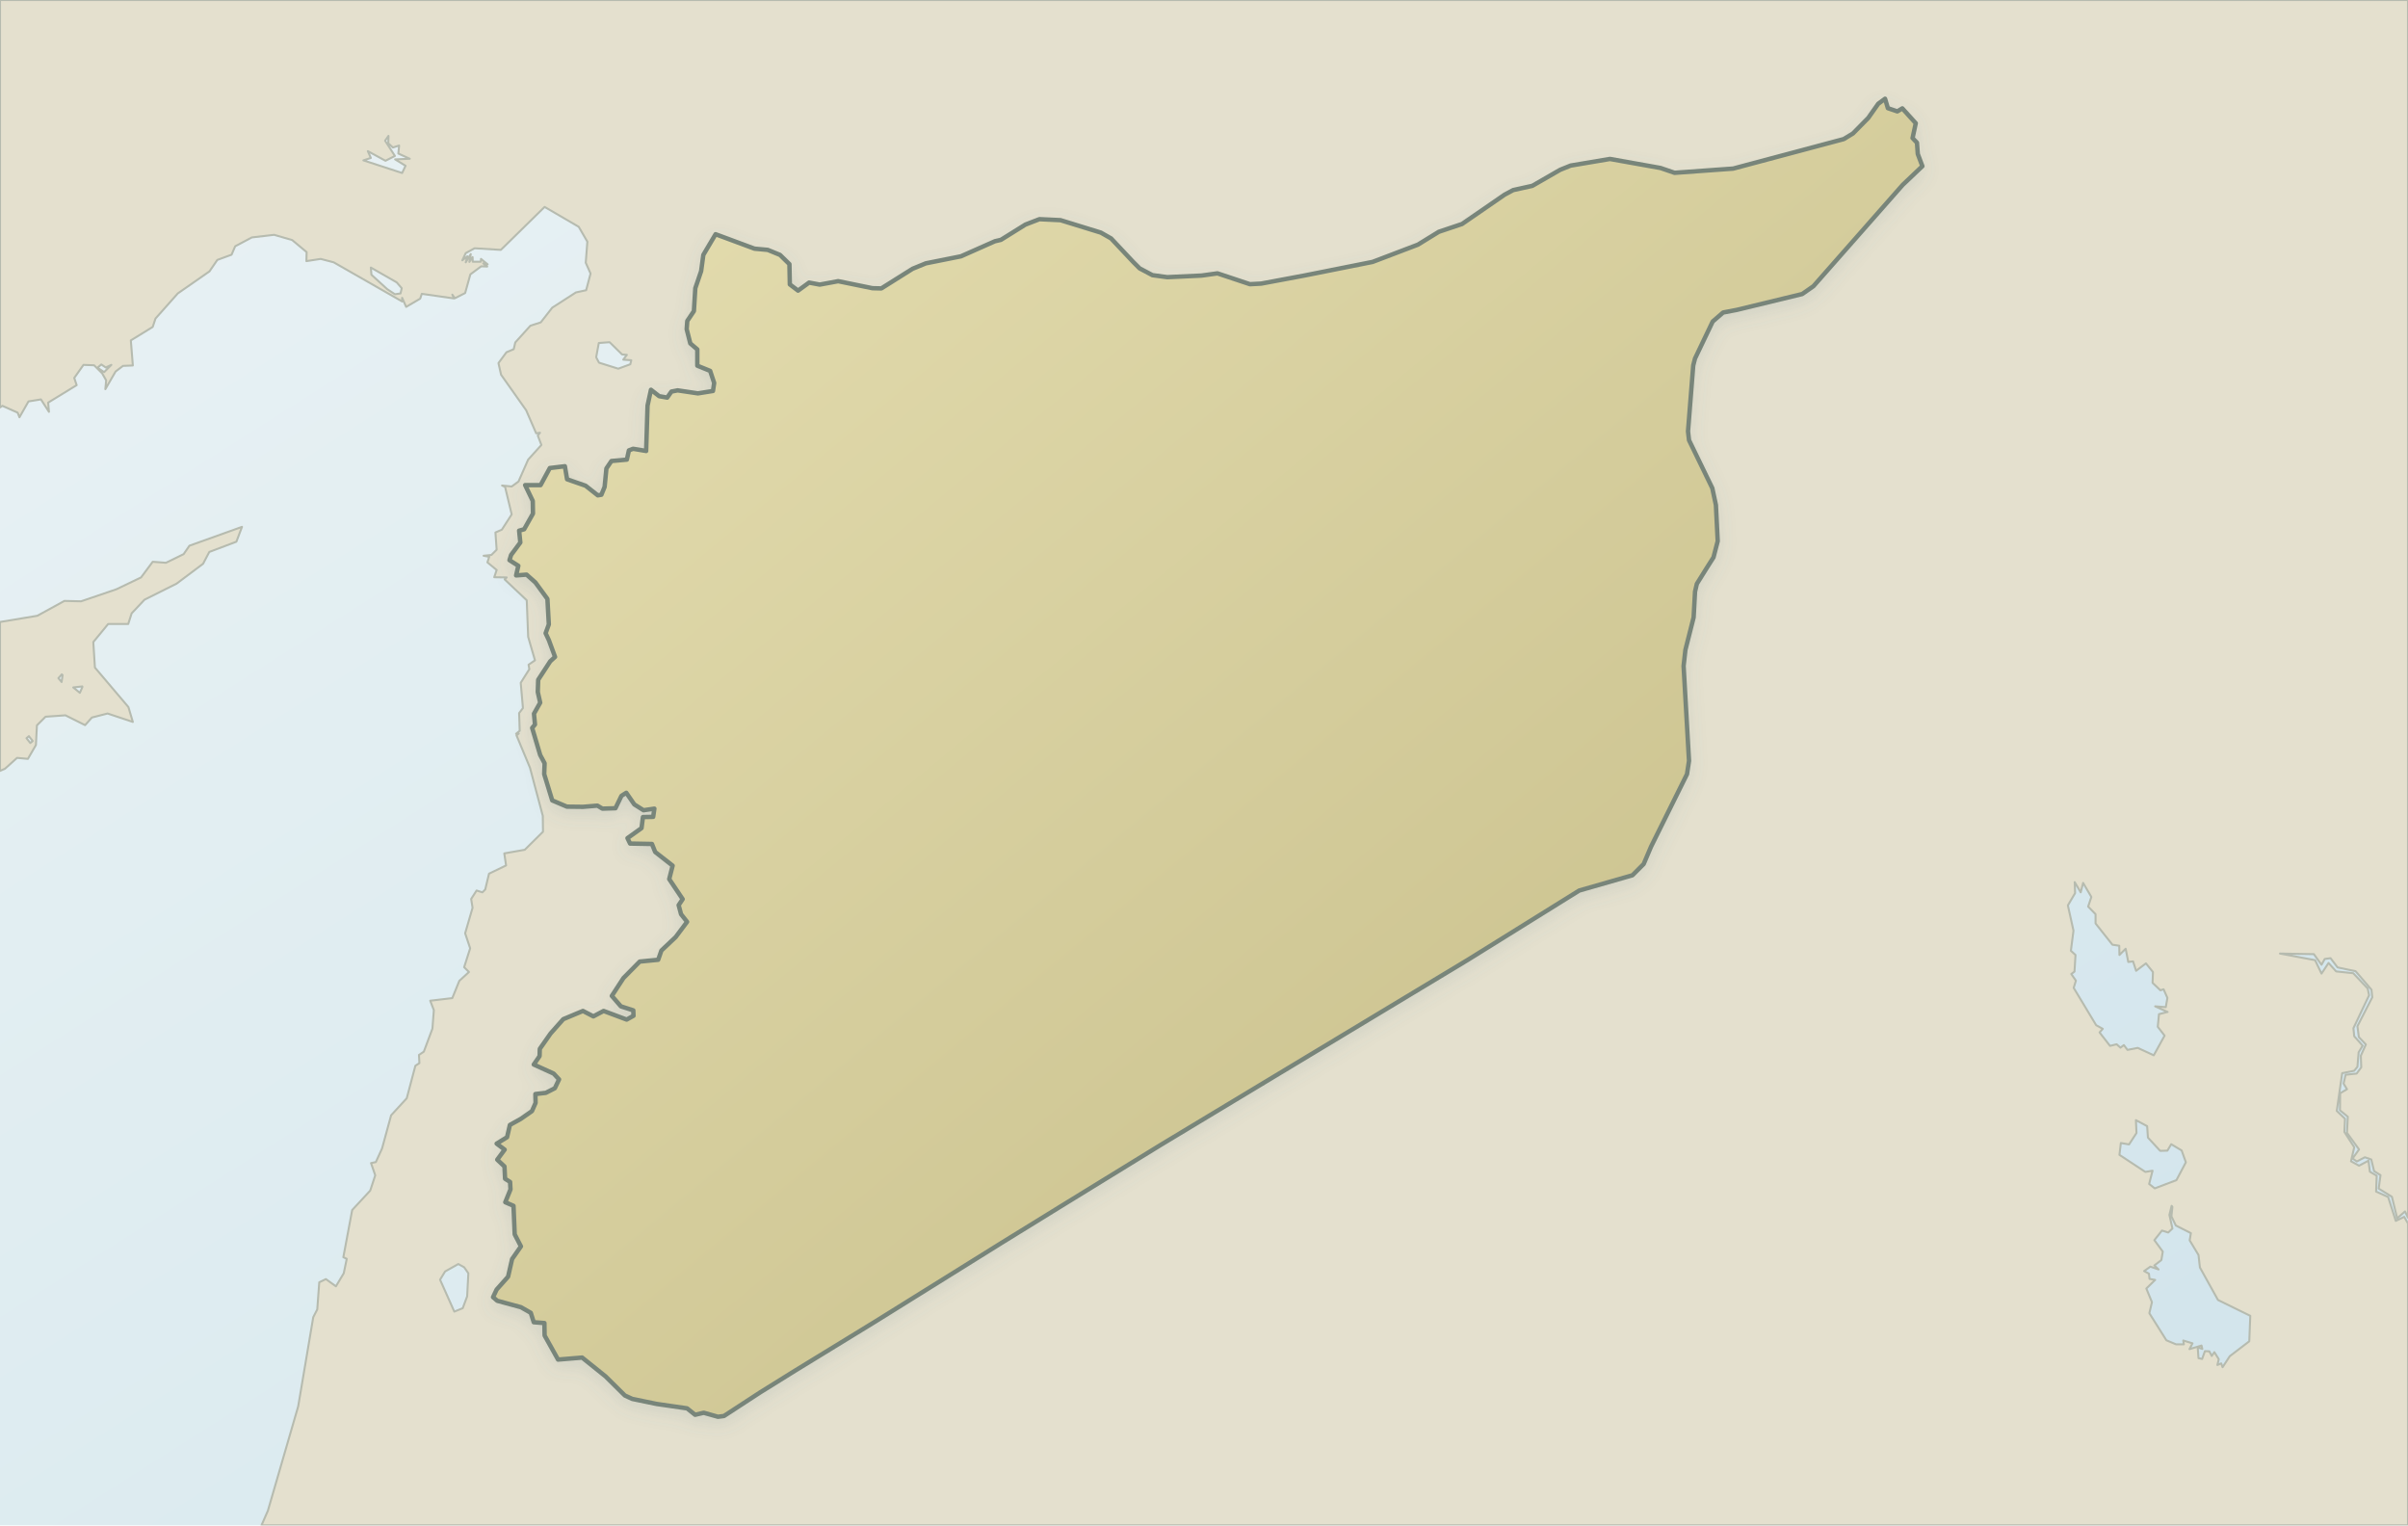
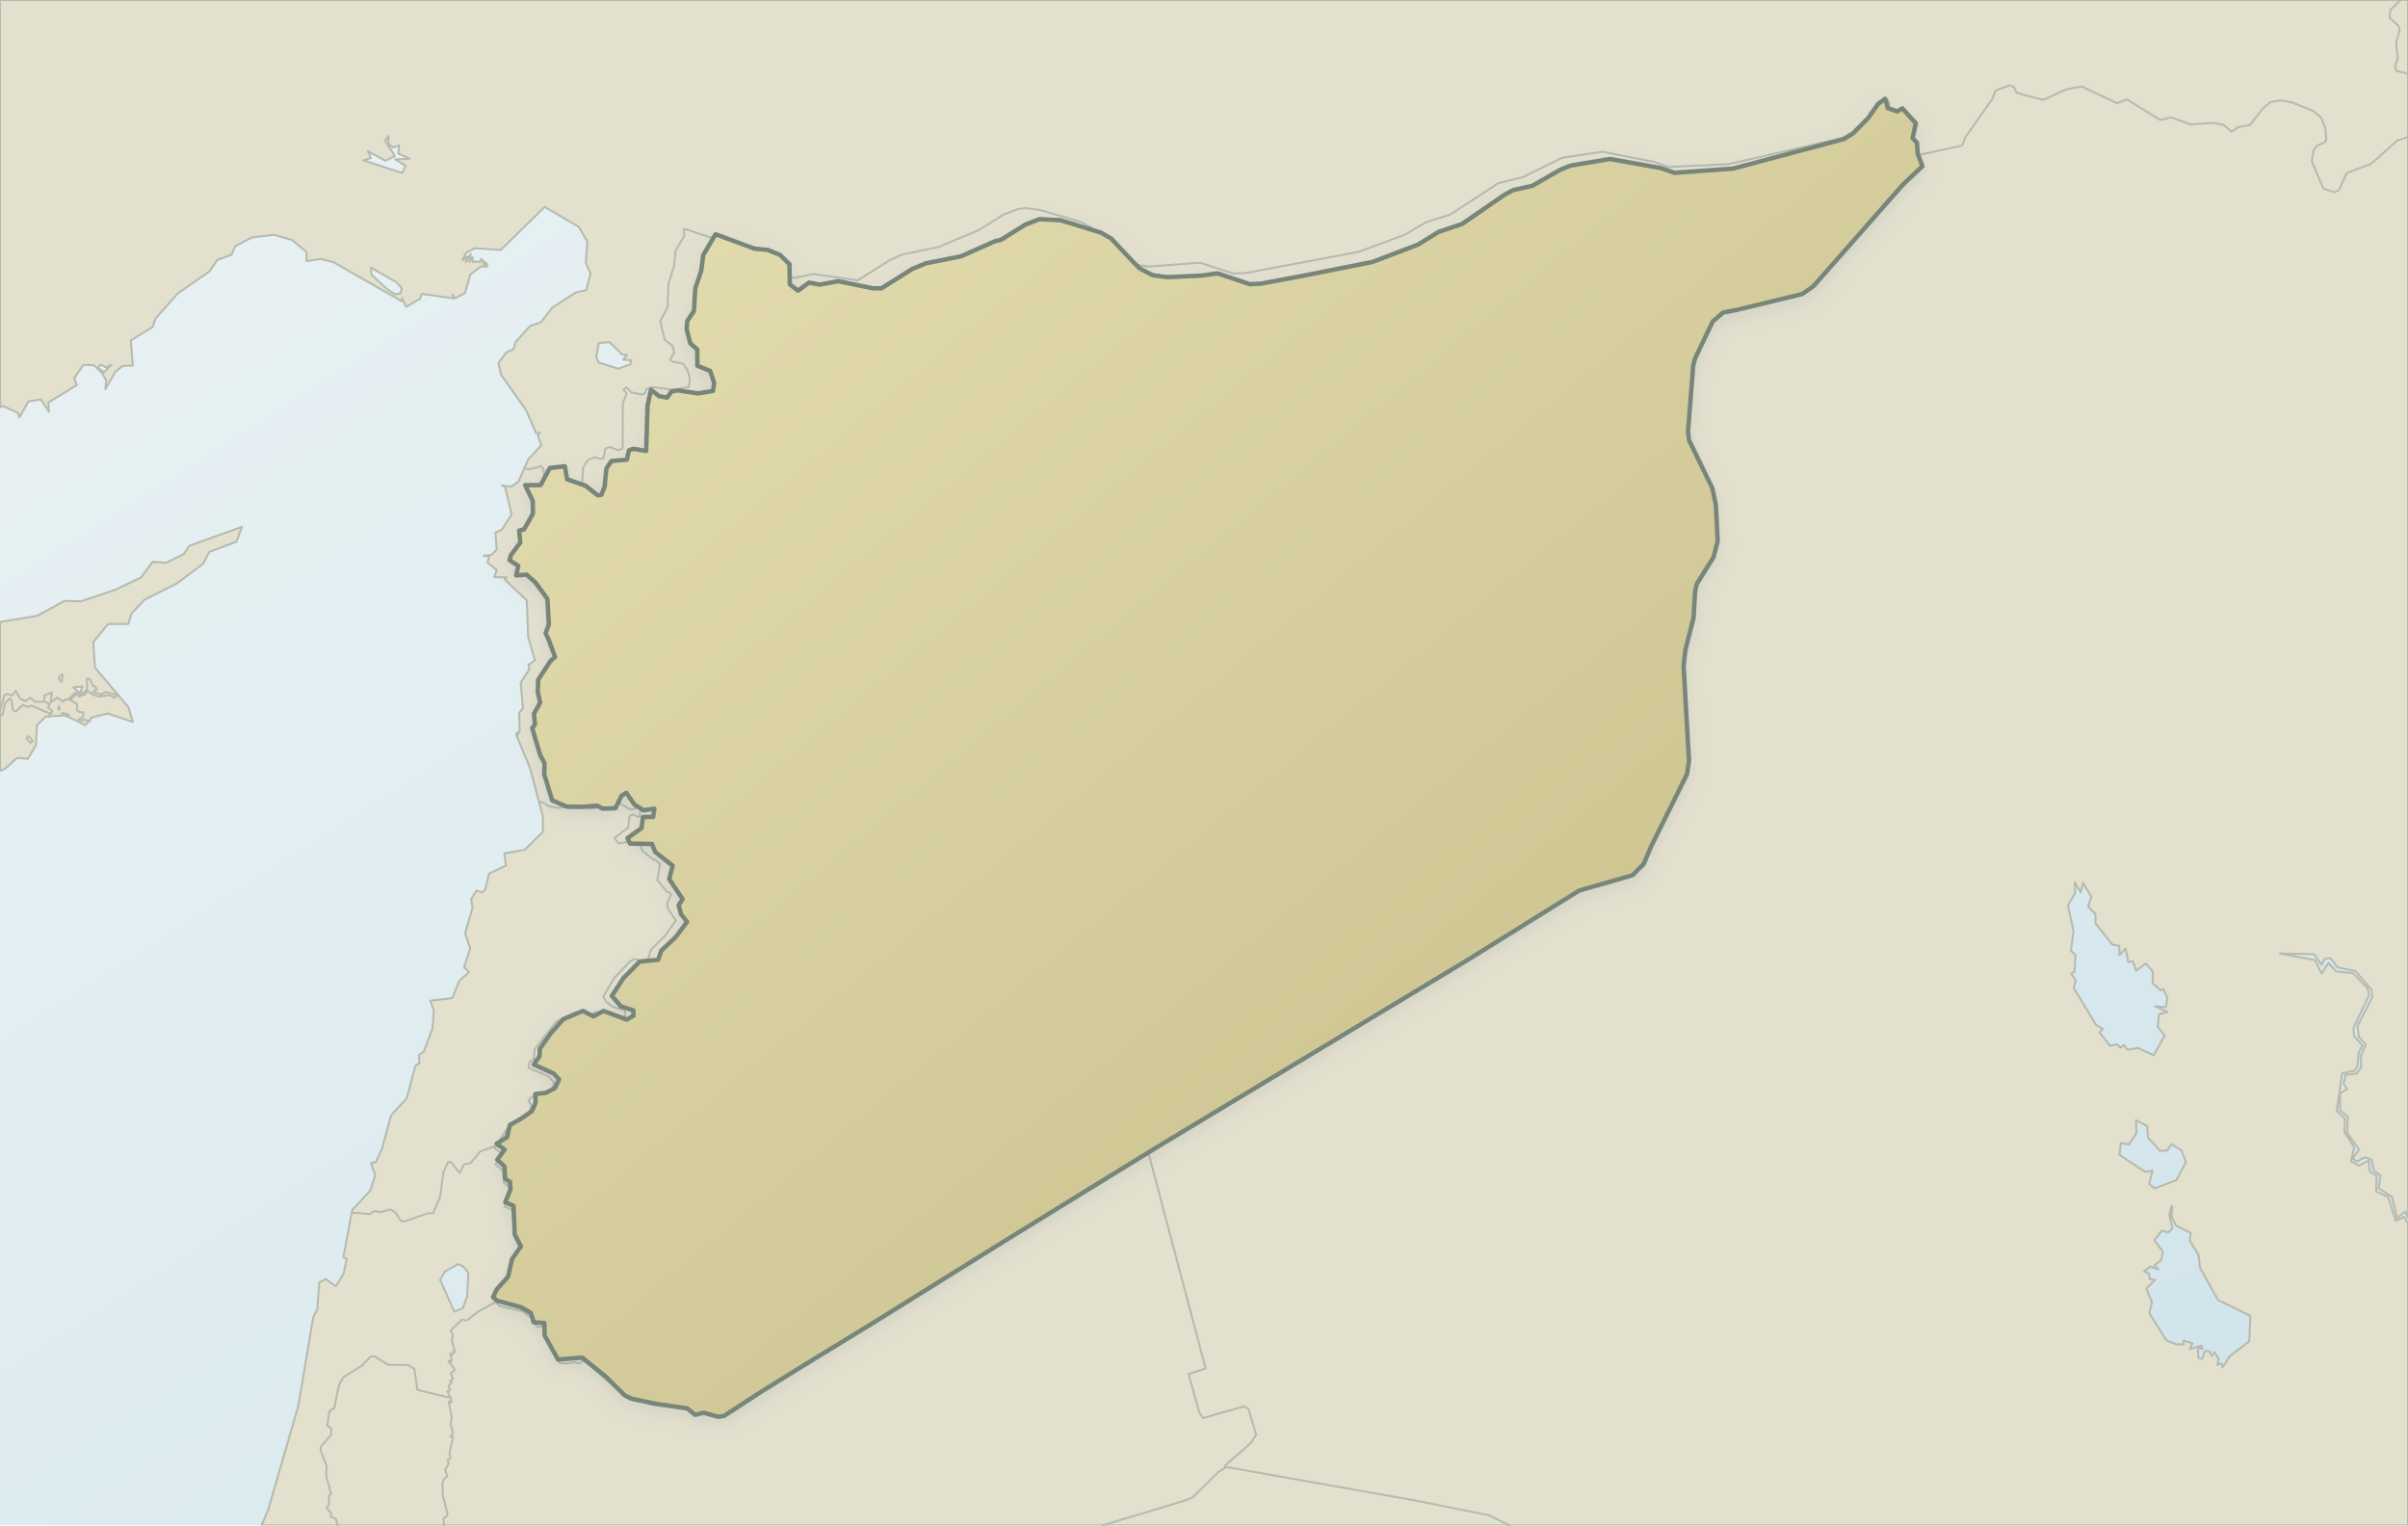
<svg xmlns="http://www.w3.org/2000/svg" viewBox="0 0 1200 760" role="img" aria-label="Map of Syria" data-map-style="journey-atlas-map-v3-clean-background" data-map-projection="local-equirectangular-fit-v1">
  <defs>
    <linearGradient id="sea" x1="0" y1="0" x2="1" y2="1">
      <stop offset="0" stop-color="#eaf2f4" />
      <stop offset=".55" stop-color="#dcebf0" />
      <stop offset="1" stop-color="#d0e3eb" />
    </linearGradient>
    <linearGradient id="land" x1=".12" y1=".08" x2=".88" y2=".92">
      <stop offset="0" stop-color="#e2dbad" />
      <stop offset=".52" stop-color="#d4cc9b" />
      <stop offset="1" stop-color="#c8bf8a" />
    </linearGradient>
    <filter id="shadow" x="-10%" y="-10%" width="120%" height="120%">
      <feGaussianBlur in="SourceAlpha" stdDeviation="4" result="b" />
      <feOffset in="b" dy="3" result="o" />
      <feColorMatrix in="o" type="matrix" values="0 0 0 0 .12 0 0 0 0 .22 0 0 0 0 .28 0 0 0 .14 0" />
      <feBlend in="SourceGraphic" mode="normal" />
    </filter>
    <clipPath id="map-context-target-negative" clipPathUnits="userSpaceOnUse">
      <path d="M 0,0 L 1200,0 L 1200,760 L 0,760 Z M 355.9,190.8 L 355.3,194.8 L 347.8,196 L 337.7,194.5 L 334.6,195.1 L 332.5,198.1 L 328.5,197.4 L 324.4,194.2 L 322.7,202.1 L 322,224.7 L 315.5,223.6 L 313.4,224.4 L 312.4,229 L 304.7,229.7 L 302.2,233.4 L 301.3,242.6 L 299.7,246.5 L 297.9,246.8 L 291.8,242 L 282.6,238.8 L 281.5,232.3 L 274,233.2 L 269.4,241.7 L 261.7,241.7 L 265.5,249.6 L 265.6,255.9 L 261.2,263.7 L 258.7,264.4 L 259.3,270.3 L 254.7,276.5 L 253.9,279.1 L 258.3,281.9 L 257.2,286.7 L 262.4,286.3 L 266.8,290.2 L 272.8,298.4 L 273.5,311.1 L 271.9,315.5 L 273.5,318.9 L 276.6,327.3 L 274.2,329.5 L 268.2,338.7 L 268,344.8 L 269.2,350.1 L 266.1,355.6 L 266.6,361 L 265.2,362.7 L 269.2,376.2 L 271.4,380.3 L 271.2,385.7 L 275.2,398.8 L 282.5,401.9 L 290.5,402 L 297.7,401.4 L 300.2,402.9 L 306.7,402.7 L 309.7,396.5 L 312.1,395 L 316.1,400.8 L 320.7,403.7 L 326.1,402.9 L 325.5,407 L 320.4,407.1 L 319.7,412.6 L 312.7,417.6 L 314,420.3 L 324.9,420.5 L 326.5,424.5 L 335.2,431.3 L 333.5,438 L 340.2,448 L 338.2,451 L 339.4,455.5 L 342.4,459.3 L 336.7,466.9 L 329.6,473.6 L 328,478.2 L 318.8,479.1 L 310.7,487.3 L 304.9,496.2 L 309.4,501.4 L 315.6,503.4 L 315.7,506.1 L 312.3,508 L 300.8,503.7 L 295.7,506.4 L 290.5,503.7 L 280.7,507.8 L 274.4,514.9 L 269,522.6 L 268.9,526.2 L 266,530.4 L 275.9,534.9 L 278.6,537.8 L 276.5,542.2 L 272,544.5 L 266.8,545.1 L 266.9,549.5 L 265.1,553.6 L 259.5,557.5 L 254.1,560.5 L 252.7,566.6 L 247.5,569.8 L 251.5,572.8 L 247.8,577.8 L 251.4,581.2 L 251.7,587.3 L 254.2,588.9 L 254.4,592.6 L 251.8,599 L 255.9,600.8 L 256.5,615 L 259.6,621 L 255.2,627.3 L 253.2,636.1 L 247.5,642.5 L 245.7,646.3 L 247.8,648.1 L 259.6,651.3 L 264.5,654.1 L 266,658.8 L 271.3,659.2 L 271.4,665.4 L 278.1,677.4 L 290.1,676.4 L 301.8,685.8 L 311.4,695.3 L 315.1,697 L 327.2,699.5 L 342.4,701.7 L 346.4,704.9 L 350.7,703.9 L 357.8,705.9 L 360.8,705.5 L 378.9,693.7 L 396.1,683 L 436.6,658.2 L 499.2,619.2 L 527.9,601.5 L 578.5,570.4 L 731.2,478.4 L 787,443.7 L 813.5,436.1 L 819.1,430.5 L 822.8,421.8 L 840.7,385.7 L 841.7,379.1 L 839,331.8 L 839.9,323.8 L 844,307.6 L 844.7,294.8 L 845.6,290.9 L 850.4,283.2 L 853.9,277.7 L 856,269.6 L 855.1,251.6 L 853.3,243.2 L 841.7,219.3 L 841.2,214.9 L 843.8,182.1 L 844.7,178.6 L 853.5,160.2 L 858.7,155.7 L 865.5,154.4 L 898.1,146.5 L 903.7,142.6 L 948.2,92.1 L 958,82.8 L 955.7,76.7 L 955.3,71.1 L 953.1,68.8 L 954.7,61.4 L 948,54 L 945.5,55.5 L 940.8,53.9 L 939.4,49.2 L 936,51.7 L 931,58.8 L 923.4,66.5 L 918.8,69.3 L 863.7,84 L 834.5,86.1 L 827.5,83.7 L 802.3,79.2 L 782.7,82.5 L 777.5,84.6 L 763.6,92.6 L 754.1,94.7 L 749.8,97 L 728.6,111.6 L 717,115.5 L 706.6,121.9 L 684,130.5 L 649.9,137.3 L 628.5,141.3 L 622.9,141.6 L 606.7,136.2 L 598.8,137.3 L 581.7,138.1 L 574.3,137.1 L 567.9,133.7 L 564.8,130.6 L 553.7,118.8 L 548.6,115.9 L 528.5,109.7 L 518,109.2 L 511,111.9 L 498.8,119.5 L 495.8,120.2 L 478.9,127.7 L 461.4,131.2 L 454.8,133.9 L 439.2,143.7 L 434.8,143.6 L 417.7,140.1 L 408.5,141.8 L 403.2,140.8 L 397.7,144.8 L 393.6,141.7 L 393.4,131.6 L 388.7,127 L 382.6,124.5 L 376,123.9 L 356.6,116.7 L 350.5,127 L 349.4,135.1 L 346.5,143.6 L 345.8,155 L 342.5,159.9 L 342.2,164 L 344,171.1 L 347.5,174.1 L 347.5,182.2 L 353.9,184.8 L 355.9,190.8 Z" fill-rule="evenodd" clip-rule="evenodd" />
    </clipPath>
  </defs>
  <rect width="1200" height="760" fill="url(#sea)" />
  <g id="geographic-context" clip-path="url(#map-context-target-negative)">
    <path d="M 156.1,656.3 L 158.1,652.4 L 159.1,638.9 L 162.4,637.3 L 167.4,640.9 L 171.3,634.4 L 172.8,627.2 L 171.1,626.4 L 175.5,602.9 L 184.5,593.2 L 187.0,585.6 L 184.9,579.5 L 187.3,579.0 L 190.4,572.2 L 194.9,555.7 L 202.7,547.2 L 207.0,531.0 L 209.0,529.7 L 208.8,525.6 L 211.2,524.0 L 215.5,512.5 L 216.2,503.3 L 214.4,498.6 L 225.4,497.3 L 228.9,488.7 L 233.7,484.3 L 231.3,481.9 L 234.3,472.5 L 231.8,465.0 L 235.5,452.3 L 234.8,447.9 L 237.5,443.7 L 240.4,444.6 L 241.8,443.2 L 243.7,435.3 L 252.2,431.2 L 251.3,425.2 L 261.5,423.4 L 270.6,414.4 L 270.5,406.5 L 264.1,382.5 L 257.4,366.4 L 258.5,365.5 L 257.2,365.6 L 259.0,364.1 L 258.7,355.3 L 260.6,352.8 L 259.5,340.2 L 263.8,333.4 L 263.4,331.2 L 266.6,329.0 L 263.2,317.3 L 262.5,299.1 L 251.5,288.7 L 252.5,287.7 L 246.3,287.6 L 247.5,284.0 L 242.9,280.2 L 243.8,277.4 L 241.0,276.9 L 244.9,276.5 L 247.5,273.9 L 246.9,265.3 L 250.1,263.9 L 255.0,256.3 L 251.7,242.6 L 250.2,241.9 L 255.0,242.4 L 258.4,239.9 L 263.2,229.0 L 269.8,221.7 L 268.0,217.0 L 269.1,215.6 L 267.2,215.9 L 262.2,204.4 L 249.7,186.7 L 248.4,180.9 L 252.4,175.5 L 256.0,174.0 L 256.8,170.6 L 264.3,162.3 L 269.5,160.6 L 275.2,153.3 L 287.0,145.7 L 292.1,144.6 L 294.3,136.3 L 291.9,130.9 L 292.7,120.4 L 288.4,113.0 L 271.4,103.1 L 249.6,124.5 L 236.5,123.7 L 232.1,126.1 L 230.4,129.7 L 232.9,127.7 L 232.1,130.7 L 234.6,126.6 L 233.9,130.5 L 235.5,128.1 L 235.6,130.4 L 239.6,130.4 L 239.7,129.0 L 243.0,131.7 L 240.8,131.2 L 242.8,132.8 L 239.8,132.7 L 234.4,136.7 L 231.8,146.0 L 226.7,148.6 L 225.4,146.8 L 226.3,148.7 L 210.2,146.4 L 209.4,148.8 L 202.4,152.9 L 200.4,148.4 L 200.4,150.2 L 166.3,130.7 L 159.8,129.0 L 152.7,130.1 L 152.8,125.6 L 145.6,119.6 L 136.6,117.0 L 125.5,118.3 L 117.2,122.7 L 115.4,126.9 L 108.3,129.5 L 104.4,135.2 L 88.6,146.2 L 77.5,158.7 L 76.1,162.9 L 65.2,169.6 L 66.2,182.1 L 61.3,182.3 L 57.6,185.1 L 52.5,193.9 L 52.9,189.5 L 50.9,186.0 L 46.9,182.0 L 41.6,181.8 L 37.0,188.3 L 38.2,191.9 L 24.0,200.6 L 24.4,205.2 L 20.4,199.0 L 14.2,200.0 L 9.7,207.9 L 8.8,205.6 L 1.2,202.2 L -0.0,203.0 L -0.0,0.0 L 1200.0,0.0 L 1200.0,606.7 L 1198.5,603.6 L 1194.6,607.0 L 1192.0,596.3 L 1185.4,592.2 L 1186.3,585.5 L 1183.1,583.5 L 1181.7,577.7 L 1178.5,576.6 L 1174.5,578.7 L 1172.4,577.2 L 1175.6,572.7 L 1169.6,564.4 L 1170.0,556.4 L 1166.1,553.2 L 1166.2,544.7 L 1169.6,542.7 L 1167.9,539.9 L 1168.9,535.5 L 1174.4,534.9 L 1176.7,531.8 L 1176.5,526.0 L 1179.0,520.4 L 1175.5,516.7 L 1174.8,511.3 L 1182.2,496.9 L 1181.8,493.1 L 1173.9,483.9 L 1164.9,482.0 L 1161.4,477.4 L 1158.5,477.8 L 1156.9,480.7 L 1153.1,475.4 L 1136.2,475.1 L 1153.7,478.4 L 1156.9,485.1 L 1160.4,479.8 L 1164.2,484.0 L 1172.7,484.9 L 1179.9,492.5 L 1180.6,495.9 L 1172.8,512.3 L 1173.2,516.3 L 1177.4,521.0 L 1175.4,524.3 L 1174.8,531.5 L 1173.2,533.5 L 1167.2,534.7 L 1164.5,553.5 L 1168.6,557.4 L 1168.3,564.0 L 1173.2,571.6 L 1171.6,578.6 L 1175.6,580.8 L 1180.3,578.3 L 1181.0,583.8 L 1184.4,585.8 L 1184.1,593.7 L 1190.1,596.4 L 1193.9,608.3 L 1198.1,606.3 L 1200.0,609.6 L 1200.0,760.0 L 130.3,760.0 L 133.5,752.7 L 148.6,700.7 L 156.1,656.3 Z M 232.8,645.9 L 233.4,634.4 L 231.3,631.4 L 228.4,629.8 L 221.8,633.5 L 219.3,637.6 L 226.4,653.5 L 230.6,651.8 L 232.8,645.9 Z M 55.5,181.8 L 52.7,183.1 L 50.5,181.6 L 48.6,183.2 L 51.9,185.4 L 55.5,181.8 Z M 312.4,176.8 L 310.0,176.6 L 303.8,170.5 L 298.4,170.9 L 297.1,178.0 L 298.5,180.7 L 308.1,183.7 L 314.1,181.5 L 314.6,179.5 L 310.6,179.2 L 312.4,176.8 Z M 200.2,143.6 L 197.7,140.7 L 184.8,133.3 L 185.1,136.9 L 193.0,144.1 L 196.8,146.6 L 199.6,146.2 L 200.2,143.6 Z M 195.8,73.5 L 193.5,71.4 L 193.6,67.7 L 191.9,70.1 L 196.8,77.7 L 192.1,80.1 L 183.3,75.3 L 184.8,78.7 L 181.1,79.9 L 200.4,86.2 L 202.1,82.6 L 196.9,79.4 L 204.2,79.1 L 198.5,76.5 L 198.9,72.5 L 195.8,73.5 Z M 1084.3,610.6 L 1082.1,606.0 L 1082.6,601.3 L 1082.2,600.8 L 1081.1,605.3 L 1082.6,612.1 L 1080.5,614.1 L 1077.4,613.1 L 1073.6,617.9 L 1077.8,623.6 L 1077.1,627.8 L 1073.6,630.5 L 1075.7,632.5 L 1071.6,631.1 L 1068.5,633.3 L 1070.9,634.6 L 1071.2,637.2 L 1074.0,637.7 L 1069.6,642.0 L 1072.4,648.8 L 1071.1,654.3 L 1079.6,667.8 L 1084.4,669.8 L 1088.3,669.8 L 1088.0,667.9 L 1092.6,669.3 L 1091.1,672.2 L 1097.1,670.4 L 1097.5,672.1 L 1095.2,671.3 L 1095.6,676.7 L 1097.4,677.1 L 1098.8,673.2 L 1101.0,673.3 L 1102.2,675.6 L 1103.5,673.7 L 1105.7,677.2 L 1105.0,680.1 L 1106.9,679.3 L 1107.6,681.2 L 1111.2,675.7 L 1120.9,668.3 L 1121.4,655.6 L 1105.3,647.7 L 1096.3,631.5 L 1095.6,625.3 L 1091.2,618.0 L 1091.8,614.4 L 1084.3,610.6 Z M 1070.4,566.8 L 1070.0,561.1 L 1064.4,558.1 L 1064.7,564.5 L 1061.0,570.2 L 1056.9,569.5 L 1056.2,575.4 L 1069.1,583.9 L 1072.7,583.3 L 1071.0,589.9 L 1073.8,592.1 L 1084.6,588.0 L 1089.3,579.1 L 1087.2,573.2 L 1082.0,570.1 L 1080.1,573.3 L 1076.5,573.4 L 1070.4,566.8 Z M 343.7,559.2 L 344.4,557.1 L 345.9,558.9 L 342.3,546.6 L 335.5,543.0 L 340.1,552.2 L 335.6,556.3 L 336.1,558.0 L 340.3,558.5 L 339.1,555.4 L 341.0,552.8 L 343.7,559.2 Z M 327.7,538.2 L 331.1,537.9 L 334.4,541.8 L 332.3,537.3 L 327.7,538.2 Z M 1040.6,451.7 L 1042.2,446.9 L 1038.1,439.9 L 1036.9,444.6 L 1033.9,439.5 L 1034.1,445.0 L 1030.5,451.1 L 1033.3,463.7 L 1032.0,473.7 L 1034.3,475.8 L 1033.8,484.1 L 1032.2,485.3 L 1034.5,488.6 L 1033.4,492.2 L 1044.6,510.8 L 1047.9,512.6 L 1046.3,514.4 L 1051.5,521.1 L 1054.8,520.3 L 1056.7,522.0 L 1058.4,520.7 L 1060.2,523.1 L 1065.3,522.1 L 1073.3,525.8 L 1078.7,516.0 L 1075.3,511.6 L 1075.9,505.3 L 1080.2,504.2 L 1074.0,501.4 L 1079.3,501.8 L 1080.1,497.2 L 1078.2,492.9 L 1076.6,493.4 L 1072.7,489.7 L 1072.9,484.3 L 1069.4,480.0 L 1064.5,483.7 L 1063.0,479.0 L 1060.6,479.3 L 1059.3,472.7 L 1056.2,475.8 L 1056.1,471.2 L 1052.7,470.7 L 1044.3,460.1 L 1044.3,455.5 L 1040.6,451.7 Z M 335.6,401.5 L 337.8,396.8 L 329.1,399.5 L 327.9,404.1 L 335.6,401.5 Z M 432.7,219.7 L 437.4,216.8 L 438.8,211.8 L 430.4,210.8 L 428.3,212.4 L 432.7,219.7 Z M 32.1,299.4 L 40.4,299.6 L 58.0,293.6 L 70.3,287.7 L 76.1,279.9 L 82.7,280.4 L 91.5,276.1 L 94.4,271.9 L 120.6,262.5 L 117.8,269.9 L 104.3,275.0 L 101.2,280.9 L 88.0,290.8 L 72.0,298.8 L 65.6,305.6 L 63.9,310.9 L 53.9,310.9 L 46.5,319.9 L 47.3,332.6 L 64.0,352.3 L 66.2,359.7 L 53.6,355.5 L 45.8,357.5 L 42.4,361.3 L 32.6,356.4 L 22.7,357.1 L 18.4,361.4 L 17.9,371.2 L 13.9,378.1 L 8.5,377.6 L 2.5,383.0 L -0.0,384.1 L -0.0,309.9 L 18.6,306.8 L 32.1,299.4 Z M 15.1,370.2 L 16.3,369.2 L 14.4,366.8 L 13.2,367.8 L 15.1,370.2 Z M 36.5,342.5 L 39.8,345.2 L 41.1,342.2 L 41.0,342.0 L 36.5,342.5 Z M 29.1,337.9 L 30.7,339.8 L 31.2,336.4 L 30.8,336.0 L 29.1,337.9 Z" fill="#e4e0ce" fill-rule="evenodd" stroke="#b6bbaf" stroke-width="1" stroke-linejoin="round" />
  </g>
-   <path d="M 355.9,190.8 L 355.3,194.8 L 347.8,196.0 L 337.7,194.5 L 334.6,195.1 L 332.5,198.1 L 328.5,197.4 L 324.4,194.2 L 322.7,202.1 L 322.0,224.7 L 315.5,223.6 L 313.4,224.4 L 312.4,229.0 L 304.7,229.7 L 302.2,233.4 L 301.3,242.6 L 299.7,246.5 L 297.9,246.8 L 291.8,242.0 L 282.6,238.8 L 281.5,232.3 L 274.0,233.2 L 269.4,241.7 L 261.7,241.7 L 265.5,249.6 L 265.6,255.9 L 261.2,263.7 L 258.7,264.4 L 259.3,270.3 L 254.7,276.5 L 253.9,279.1 L 258.3,281.9 L 257.2,286.7 L 262.4,286.3 L 266.8,290.2 L 272.8,298.4 L 273.5,311.1 L 271.9,315.5 L 273.5,318.9 L 276.6,327.3 L 274.2,329.5 L 268.2,338.7 L 268.0,344.8 L 269.2,350.1 L 266.1,355.6 L 266.6,361.0 L 265.2,362.7 L 269.2,376.2 L 271.4,380.3 L 271.2,385.7 L 275.2,398.8 L 282.5,401.9 L 290.5,402.0 L 297.7,401.4 L 300.2,402.9 L 306.7,402.7 L 309.7,396.5 L 312.1,395.0 L 316.1,400.8 L 320.7,403.7 L 326.1,402.9 L 325.5,407.0 L 320.4,407.1 L 319.7,412.6 L 312.7,417.6 L 314.0,420.3 L 324.9,420.5 L 326.5,424.5 L 335.2,431.3 L 333.5,438.0 L 340.2,448.0 L 338.2,451.0 L 339.4,455.5 L 342.4,459.3 L 336.7,466.9 L 329.6,473.6 L 328.0,478.2 L 318.8,479.1 L 310.7,487.3 L 304.9,496.2 L 309.4,501.4 L 315.6,503.4 L 315.7,506.1 L 312.3,508.0 L 300.8,503.7 L 295.7,506.4 L 290.5,503.7 L 280.7,507.8 L 274.4,514.9 L 269.0,522.6 L 268.9,526.2 L 266.0,530.4 L 275.9,534.9 L 278.6,537.8 L 276.5,542.2 L 272.0,544.5 L 266.8,545.1 L 266.9,549.5 L 265.1,553.6 L 259.5,557.5 L 254.1,560.5 L 252.7,566.6 L 247.5,569.8 L 251.5,572.8 L 247.8,577.8 L 251.4,581.2 L 251.7,587.3 L 254.2,588.9 L 254.4,592.6 L 251.8,599.0 L 255.9,600.8 L 256.5,615.0 L 259.6,621.0 L 255.2,627.3 L 253.2,636.1 L 247.5,642.5 L 245.7,646.3 L 247.8,648.1 L 259.6,651.3 L 264.5,654.1 L 266.0,658.8 L 271.3,659.2 L 271.4,665.4 L 278.1,677.4 L 290.1,676.4 L 301.8,685.8 L 311.4,695.3 L 315.1,697.0 L 327.2,699.5 L 342.4,701.7 L 346.4,704.9 L 350.7,703.9 L 357.8,705.9 L 360.8,705.5 L 378.9,693.7 L 396.1,683.0 L 436.6,658.2 L 499.2,619.2 L 527.9,601.5 L 578.5,570.4 L 731.2,478.4 L 787.0,443.7 L 813.5,436.1 L 819.1,430.5 L 822.8,421.8 L 840.7,385.7 L 841.7,379.1 L 839.0,331.8 L 839.9,323.8 L 844.0,307.6 L 844.7,294.8 L 845.6,290.9 L 850.4,283.2 L 853.9,277.7 L 856.0,269.6 L 855.1,251.6 L 853.3,243.2 L 841.7,219.3 L 841.2,214.9 L 843.8,182.1 L 844.7,178.6 L 853.5,160.2 L 858.7,155.7 L 865.5,154.4 L 898.1,146.5 L 903.7,142.6 L 948.2,92.1 L 958.0,82.8 L 955.7,76.7 L 955.3,71.1 L 953.1,68.8 L 954.7,61.4 L 948.0,54.0 L 945.5,55.5 L 940.8,53.9 L 939.4,49.2 L 936.0,51.7 L 931.0,58.8 L 923.4,66.5 L 918.8,69.3 L 863.7,84.0 L 834.5,86.1 L 827.5,83.7 L 802.3,79.2 L 782.7,82.5 L 777.5,84.6 L 763.6,92.6 L 754.1,94.7 L 749.8,97.0 L 728.6,111.6 L 717.0,115.5 L 706.6,121.9 L 684.0,130.5 L 649.9,137.3 L 628.5,141.3 L 622.9,141.6 L 606.7,136.2 L 598.8,137.3 L 581.7,138.1 L 574.3,137.1 L 567.9,133.7 L 564.8,130.6 L 553.7,118.8 L 548.6,115.9 L 528.5,109.7 L 518.0,109.2 L 511.0,111.9 L 498.8,119.5 L 495.8,120.2 L 478.9,127.7 L 461.4,131.2 L 454.8,133.9 L 439.2,143.7 L 434.8,143.6 L 417.7,140.1 L 408.5,141.8 L 403.2,140.8 L 397.7,144.8 L 393.6,141.7 L 393.4,131.6 L 388.7,127.0 L 382.6,124.5 L 376.0,123.9 L 356.6,116.7 L 350.5,127.0 L 349.4,135.1 L 346.5,143.6 L 345.8,155.0 L 342.5,159.9 L 342.2,164.0 L 344.0,171.1 L 347.5,174.1 L 347.5,182.2 L 353.9,184.8 L 355.9,190.8 Z" fill="url(#land)" stroke="#78857a" stroke-width="2.2" stroke-linejoin="round" filter="url(#shadow)" />
+ \n<g id="context-national-borders" fill="none" stroke="#b6bbaf" stroke-width="1" stroke-linejoin="round" stroke-linecap="round" aria-hidden="true">
+     <path d="M32.7,355.8 31.5,355.1 M31.5,355.1 30.7,355.3 32,356.4 M33.2,356.9 34.5,356.7 33.7,355.8 M33.7,355.8 32.7,355.8 M32.5,356.4 33.1,356.9 M32,356.4 32.5,356.4 M29.3,351.8 29.9,353.2 29,353.6 M29,353.6 29.3,351.8 M224.6,696.5 208,692.5 206.5,682.1 203.3,680.1 193.3,680 186.7,675.8 184.7,675.9 180.5,680.3 171.1,686.2 169,690 166.5,701.7 164.3,702.9 163.9,704.6 163.1,710.4 165.2,711.8 165,714.9 160.1,720.5 159.7,722.5 162.8,730.6 162.5,735.2 165,744.2 163.9,745.4 164,749.7 162.8,751.2 M224.6,578.9 228.5,583.8 M201.4,608.6 212.6,604.7 215.9,604.4 219.3,596.5 221,583.9 223.3,579 224.6,578.9 M228.6,583.8 229.2,584.4 M228.5,583.8 228.6,583.8 M194.7,602.6 197.1,604.2 199.9,608.4 201.4,608.6 M189.5,603.9 194.7,602.6 M186.5,603.4 189.5,603.9 M184.2,604.9 186.5,603.4 M175.5,604.2 184.2,604.9 M252.6,562.6 251.4,568.7 246.4,572 250.5,574.9 246.9,580.1 250.7,583.3 251.1,589.4 253.6,591 253.9,594.7 251.5,599.3 251.5,601.2 255.6,602.9 256.7,617.1 259.8,623.1 255.7,629.5 254,638.4 245.7,649.4 M252.6,562.6 247,571 241.3,573 M257.8,559.4 252.6,562.6 M305.1,394.7 306.7,395.8 309.2,400.4 313.9,403.3 M293.5,403 301,402.1 302.4,399.9 302.8,396.3 305.1,394.7 M270,399.6 273.6,401.8 278.4,402.5 M268.6,399.7 270,399.6 M291,401.6 293.5,403 M288.6,402.7 291,401.6 M281.2,402.1 288.6,402.7 M278.4,402.5 281.2,402.1 M319.2,402.4 318.8,406.5 318,407.1 M313.9,403.3 319.2,402.4 M318,407.1 315.3,405.7 M315.3,405.7 313.7,406.7 313.1,412.3 306.2,417.5 308.2,420.2 M314,419.3 318.5,420.1 320.2,424 325.8,428.4 M308.2,420.2 314,419.3 M326.6,428.2 328.9,430.6 327.6,438.5 332.4,444.4 M325.8,428.4 326.6,428.2 M333.2,444.3 334.4,445.5 332.4,450.4 332.9,452.8 336.8,458.7 331.3,466.4 324.4,473.2 323,477.8 319.7,478.8 M332.4,444.4 333.2,444.3 M319.7,478.8 316.2,477.8 M316.2,477.8 313.9,479 306,487.4 300.6,496.6 302.1,499.1 305.3,501.6 311.4,503.5 311.6,506.2 310.3,507.9 308.2,508.3 M308.2,508.3 296.8,504.2 M296.8,504.2 291.9,507.1 289.7,507.1 M289.7,507.1 286.7,504.4 M286.7,504.4 277.3,508.9 266.3,522.9 266.1,527.7 263.8,529.2 263.4,532 273.2,536.2 276,539 275.6,541.5 274,543.4 269.7,545.9 M269.7,545.9 267.2,545.9 M267.2,545.9 264.6,546.7 263.4,548.4 264.9,551.1 263.2,555.3 257.8,559.4 M1001.4,42.5 1003.6,43.4 1005,46.3 1018.2,49.8 M955.9,77.3 977.8,72.5 979.5,68.2 993,49.1 994.4,45.2 1001.4,42.5 M1037.4,43.1 1055,51.4 M1018.2,49.8 1029.7,44.5 1037.4,43.1 M1059.9,49.5 1076.6,59.8 M1055,51.4 1059.9,49.5 M1136.4,50 1142.1,51 1152.5,55.1 1156.6,58.4 1158.8,63.7 1159.3,69.5 1158.5,71 1154.8,72.5 1153,74.8 1152,80.2 1157.8,93.9 1163.3,95.8 M1112.1,65.6 1115.4,63.3 1121.2,62.3 1127.6,54.1 1131.6,50.8 1136.4,50 M1082,58.5 1091.5,62 M1076.6,59.8 1082,58.5 M1102.6,61.2 1107.9,62.1 1112.1,65.6 M1091.5,62 1102.6,61.2 M1163.3,95.8 1165.6,94.7 1169.5,86.2 1181.5,81.7 1194.8,69.9 1200,68.3 M1200,36.7 1194.2,35.3 1193.5,33.1 1194.9,29.2 1194.1,21.1 1195.8,15.2 1195.4,13 1190.8,8.8 1191.3,4.8 1196.4,0 M940.1,49.2 941.4,50.6 941.4,54 946.2,55.8 M831.5,83.2 861.4,81.8 918.4,68.7 923.1,66 931.2,58.5 936.6,51.6 940.1,49.2 M948.2,54.2 950.3,57.1 954.7,60.3 955.4,62 953.5,69.3 955.6,71.8 955.9,77.3 M946.2,55.8 948.2,54.2 M798.7,75.6 824.4,80.7 831.5,83.2 M614.6,136.3 620.4,136.1 677,125.5 700,117 710.7,110.7 722.7,106.9 746.8,91.2 758.8,88.3 778.5,78.6 798.7,75.6 M511.2,103.7 518.2,104.6 538.7,110.6 544,113.5 558.5,128.5 565,131.8 572.6,132.8 M427.4,139.7 443.3,129.7 449.8,126.8 467.6,123.1 487.9,114.6 500.3,106.8 507.5,104.1 511.2,103.7 M341.7,114.2 362.6,121.1 369.4,121.5 375.6,124 380.6,128.5 381.4,130.2 381,138.6 385.1,141.5 M335.7,194.2 343.3,192.8 343.8,188.7 342.7,184.7 340.4,181.2 335.1,180.2 334,179.1 335.8,176 335.7,173.8 334.8,172 331.3,169.3 329,160 332.7,153 333.1,141.5 335.8,132.9 336.7,124.9 341,117.5 340.7,114.3 341.7,114.2 M598.1,130.9 614.6,136.3 M572.6,132.8 598.1,130.9 M405.4,136.5 427.4,139.7 M396.2,138.4 405.4,136.5 M390.7,137.5 396.2,138.4 M385.1,141.5 390.7,137.5 M325.5,192.9 335.7,194.2 M319.7,196.6 321.2,196.1 322.3,193.6 325.5,192.9 M312,192.9 314.7,195.5 319.7,196.6 M308.1,224.3 310.3,223.5 310.4,200.9 312.3,196 310.7,194.2 312,192.9 M303.8,222.7 308.1,224.3 M299.1,228.6 300.8,228.2 301.7,223.5 303.8,222.7 M296.5,227.8 299.1,228.6 M286.7,246.4 288.8,246 290,242.1 290.6,232.9 293,229.1 296.5,227.8 M269.7,232.3 271,233.9 271,238.8 272.2,239.9 277.3,240.4 286.7,246.4 M263.3,233.9 269.7,232.3 M262.3,233.5 263.3,233.9 M230.1,657.6 224.5,662.9 225.8,665.5 225.1,667.3 226.6,673.5 226,674.3 M226,674.3 225.8,673.5 M225.8,673.5 225.1,675.3 M225.1,675.3 224.4,674.4 M224.4,674.4 225.1,678 223.6,678 223.6,678.9 M224.2,678.8 226.6,682.5 224.6,684.4 225.8,687 224.4,687.9 225.1,688.8 223.8,690 M223.6,678.9 224.2,678.8 M224.1,689.9 223.6,691.4 224.4,692.7 222.9,693.2 224.6,696.5 M223.8,690 224.1,689.9 M224.6,696.5 225.1,698.7 224.4,698.7 M224.4,698.7 224.4,697.8 M224.4,697.8 223.6,698.7 225.1,705.8 224.6,709.9 225.8,713.9 224.4,715.8 M225.8,715.8 224,724 224.4,726.6 223,727.6 223.6,729.2 221.8,732.4 222.9,735.5 221.1,737.1 220.5,739.3 220.7,745.4 223,754.2 222.4,755.8 221,756.4 221.3,760 M224.4,715.8 225.8,715.8 M230,657.5 232.7,657.9 238,653.7 245.7,649.4 M358.6,705.9 493.1,616.6 570.4,567.2 M247,648.9 249,650.7 260.6,653.4 264,656.2 M245.7,649.4 247,648.9 M265.4,656.2 265.5,658.6 M264,656.2 265.4,656.2 M265.5,658.6 265.1,658.6 M265.1,658.6 268.1,661.2 M269.7,660.9 272.2,661.1 272.5,667.2 279,679.1 282.2,679.3 M268.1,661.2 269.7,660.9 M290.9,677.8 313.6,697.2 321.7,698.5 323.5,699.6 342.1,702 346,705 M288.6,679.4 290.9,677.8 M286.2,678.7 288.6,679.4 M282.2,679.3 286.2,678.7 M347.9,703.9 358.6,705.9 M346,705 347.9,703.9 M611.6,731 705.3,747.6 M610.4,731.4 611.6,731 M705.3,747.6 742.1,755 752.3,760 M705.3,747.6 705.3,747.6 M590.7,747.6 594.4,746 607.2,733.4 610.4,731.4 M590.7,747.6 590.7,747.6 M549.5,760 590.7,747.6 M570.4,567.2 600.8,681.8 592.3,684.6 597.7,703.9 599.6,706.5 M620,700.7 622.2,702 626,714.9 623.3,719 610.3,730.4 610.4,731.4 M599.6,706.5 620,700.7 M955.9,77.3 958,81.7 958,83.6 947.7,92.5 897.8,144.2 894.8,145.5 854.5,153.7 851.3,155.1 839.6,176.3 838.7,179.8 835.3,212.7 835.7,217.1 838.5,223.5 M838.5,223.5 848,245.6 848.9,267.9 846.6,276 837.9,289 836,305.8 831.5,321.9 830.4,329.9 831.8,380.9 830.9,384.1 806.1,432.2 802.9,434.2 776.5,441.4 570.4,567.2 M838.5,223.5 838.5,223.5 M57.9,345.4 57.6,346 52.6,344.8 50.3,346 46.6,344.7 M0.3,353.4 0,353.3 M0,347.7 0,340.8 M12.7,349.3 10,348.1 7.9,344.2 M7.9,344.2 5.9,346.5 M5.9,346.5 3.6,345.8 M3.6,345.8 2.2,346.4 0.3,353.4 M17.6,349.8 15.1,347.7 M15.1,347.7 12.7,349.3 M22.1,349.4 21.2,349.8 M21.2,349.8 19.6,349.5 M19.6,349.5 17.6,349.8 M44.7,338.2 46.5,341.9 M39.7,346.4 43.4,343.7 43.3,338.2 44.7,338.2 M47.3,341.9 48.2,343.2 46.6,344.7 M46.5,341.9 47.3,341.9 M37.7,345 39.7,346.4 M33.7,348.7 37.7,345 M25.9,345 25.2,350 M22.1,349.4 22.1,346.5 25.9,345 M28.6,347.6 31.5,349.7 M25.2,350 28.6,347.6 M32.5,348.5 33.7,348.7 M31.5,349.7 32.5,348.5 M25.6,355.7 26,354.1 24,352.6 24.6,350.9 22.1,349.4 M24.7,355.4 25.6,355.7 M22.1,349.4 22.1,349.4 M24.5,357.3 24.7,355.4 M46.6,344.7 45.7,345.8 M46.6,344.7 46.6,344.7 M45.7,345.8 43.7,344.2 M43.7,344.2 42.4,345.9 39.5,347.1 M39.5,347.1 38,345.8 M38,345.8 35,348.7 38.4,350.8 38.3,353.6 39.4,354.7 41.5,354.9 41.5,357.1 39.2,358.5 40,359.1 M42,358.6 45,359.3 M40,359.1 42,358.6 M257.8,559.4 257.8,562.5 255.1,564.9 253.6,568.1 255.1,576 252.4,578.6 256.1,580.1 257.4,586.3 259.9,589.8 259.4,592.4 261.1,592.3 262.3,594.1 262.2,598.1 260.2,599.6 261.4,601.5 257.7,601.8 257.3,605.2 258.6,616.8 263.6,620.1 256.8,631.6 254.9,639.2 252,643.8 249.3,645.5 247,648.9 M4.9,348 5.8,348.9 6.4,353.8 7.8,354.5 M0,356.6 1.3,356.2 2.5,350.4 4.9,348 M11.5,351.2 13.9,352.2 M7.8,354.5 11.5,351.2 M15.7,351.6 24.7,355.4 M13.9,352.2 15.7,351.6 M45.7,345.8 49.2,347.1 M54.5,346.3 56.8,347.6 M49.2,347.1 54.5,346.3 M56.8,347.6 59,346.3 M241.3,573 239.4,573.6 234.4,579.6 232.1,579.9 M232.1,579.9 230.9,580.5 229.2,584.4 M162.8,751.2 165.1,754.1 164.8,755.6 167.4,756.8 168.3,760" />
+   </g>\n<path d="M 355.9,190.8 L 355.3,194.8 L 347.8,196.0 L 337.7,194.5 L 334.6,195.1 L 332.5,198.1 L 328.5,197.4 L 324.4,194.2 L 322.7,202.1 L 322.0,224.7 L 315.5,223.6 L 313.4,224.4 L 312.4,229.0 L 304.7,229.7 L 302.2,233.4 L 301.3,242.6 L 299.7,246.5 L 297.9,246.8 L 291.8,242.0 L 282.6,238.8 L 281.5,232.3 L 274.0,233.2 L 269.4,241.7 L 261.7,241.7 L 265.5,249.6 L 265.6,255.9 L 261.2,263.7 L 258.7,264.4 L 259.3,270.3 L 254.7,276.5 L 253.9,279.1 L 258.3,281.9 L 257.2,286.7 L 262.4,286.3 L 266.8,290.2 L 272.8,298.4 L 273.5,311.1 L 271.9,315.5 L 273.5,318.9 L 276.6,327.3 L 274.2,329.5 L 268.2,338.7 L 268.0,344.8 L 269.2,350.1 L 266.1,355.6 L 266.6,361.0 L 265.2,362.7 L 269.2,376.2 L 271.4,380.3 L 271.2,385.7 L 275.2,398.8 L 282.5,401.9 L 290.5,402.0 L 297.7,401.4 L 300.2,402.9 L 306.7,402.7 L 309.7,396.5 L 312.1,395.0 L 316.1,400.8 L 320.7,403.7 L 326.1,402.9 L 325.5,407.0 L 320.4,407.1 L 319.7,412.6 L 312.7,417.6 L 314.0,420.3 L 324.9,420.5 L 326.5,424.5 L 335.2,431.3 L 333.5,438.0 L 340.2,448.0 L 338.2,451.0 L 339.4,455.5 L 342.4,459.3 L 336.7,466.9 L 329.6,473.6 L 328.0,478.2 L 318.8,479.1 L 310.7,487.3 L 304.9,496.2 L 309.4,501.4 L 315.6,503.4 L 315.7,506.1 L 312.3,508.0 L 300.8,503.7 L 295.7,506.4 L 290.5,503.7 L 280.7,507.8 L 274.4,514.9 L 269.0,522.6 L 268.9,526.2 L 266.0,530.4 L 275.9,534.9 L 278.6,537.8 L 276.5,542.2 L 272.0,544.5 L 266.8,545.1 L 266.9,549.5 L 265.1,553.6 L 259.5,557.5 L 254.1,560.5 L 252.7,566.6 L 247.5,569.8 L 251.5,572.8 L 247.8,577.8 L 251.4,581.2 L 251.7,587.3 L 254.2,588.9 L 254.4,592.6 L 251.8,599.0 L 255.9,600.8 L 256.5,615.0 L 259.6,621.0 L 255.2,627.3 L 253.2,636.1 L 247.5,642.5 L 245.7,646.3 L 247.8,648.1 L 259.6,651.3 L 264.5,654.1 L 266.0,658.8 L 271.3,659.2 L 271.4,665.4 L 278.1,677.4 L 290.1,676.4 L 301.8,685.8 L 311.4,695.3 L 315.1,697.0 L 327.2,699.5 L 342.4,701.7 L 346.4,704.9 L 350.7,703.9 L 357.8,705.9 L 360.8,705.5 L 378.9,693.7 L 396.1,683.0 L 436.6,658.2 L 499.2,619.2 L 527.9,601.5 L 578.5,570.4 L 731.2,478.4 L 787.0,443.7 L 813.5,436.1 L 819.1,430.5 L 822.8,421.8 L 840.7,385.7 L 841.7,379.1 L 839.0,331.8 L 839.9,323.8 L 844.0,307.6 L 844.7,294.8 L 845.6,290.9 L 850.4,283.2 L 853.9,277.7 L 856.0,269.6 L 855.1,251.6 L 853.3,243.2 L 841.7,219.3 L 841.2,214.9 L 843.8,182.1 L 844.7,178.6 L 853.5,160.2 L 858.7,155.7 L 865.5,154.4 L 898.1,146.5 L 903.7,142.6 L 948.2,92.1 L 958.0,82.8 L 955.7,76.7 L 955.3,71.1 L 953.1,68.8 L 954.7,61.4 L 948.0,54.0 L 945.5,55.5 L 940.8,53.9 L 939.4,49.2 L 936.0,51.7 L 931.0,58.8 L 923.4,66.5 L 918.8,69.3 L 863.7,84.0 L 834.5,86.1 L 827.5,83.7 L 802.3,79.2 L 782.7,82.5 L 777.5,84.6 L 763.6,92.6 L 754.1,94.7 L 749.8,97.0 L 728.6,111.6 L 717.0,115.5 L 706.6,121.9 L 684.0,130.5 L 649.9,137.3 L 628.5,141.3 L 622.9,141.6 L 606.7,136.2 L 598.8,137.3 L 581.7,138.1 L 574.3,137.1 L 567.9,133.7 L 564.8,130.6 L 553.7,118.8 L 548.6,115.9 L 528.5,109.7 L 518.0,109.2 L 511.0,111.9 L 498.8,119.5 L 495.8,120.2 L 478.9,127.7 L 461.4,131.2 L 454.8,133.9 L 439.2,143.7 L 434.8,143.6 L 417.7,140.1 L 408.5,141.8 L 403.2,140.8 L 397.7,144.8 L 393.6,141.7 L 393.4,131.6 L 388.7,127.0 L 382.6,124.5 L 376.0,123.9 L 356.6,116.7 L 350.5,127.0 L 349.4,135.1 L 346.5,143.6 L 345.8,155.0 L 342.5,159.9 L 342.2,164.0 L 344.0,171.1 L 347.5,174.1 L 347.5,182.2 L 353.9,184.8 L 355.9,190.8 Z" fill="url(#land)" stroke="#78857a" stroke-width="2.2" stroke-linejoin="round" filter="url(#shadow)" />
</svg>
